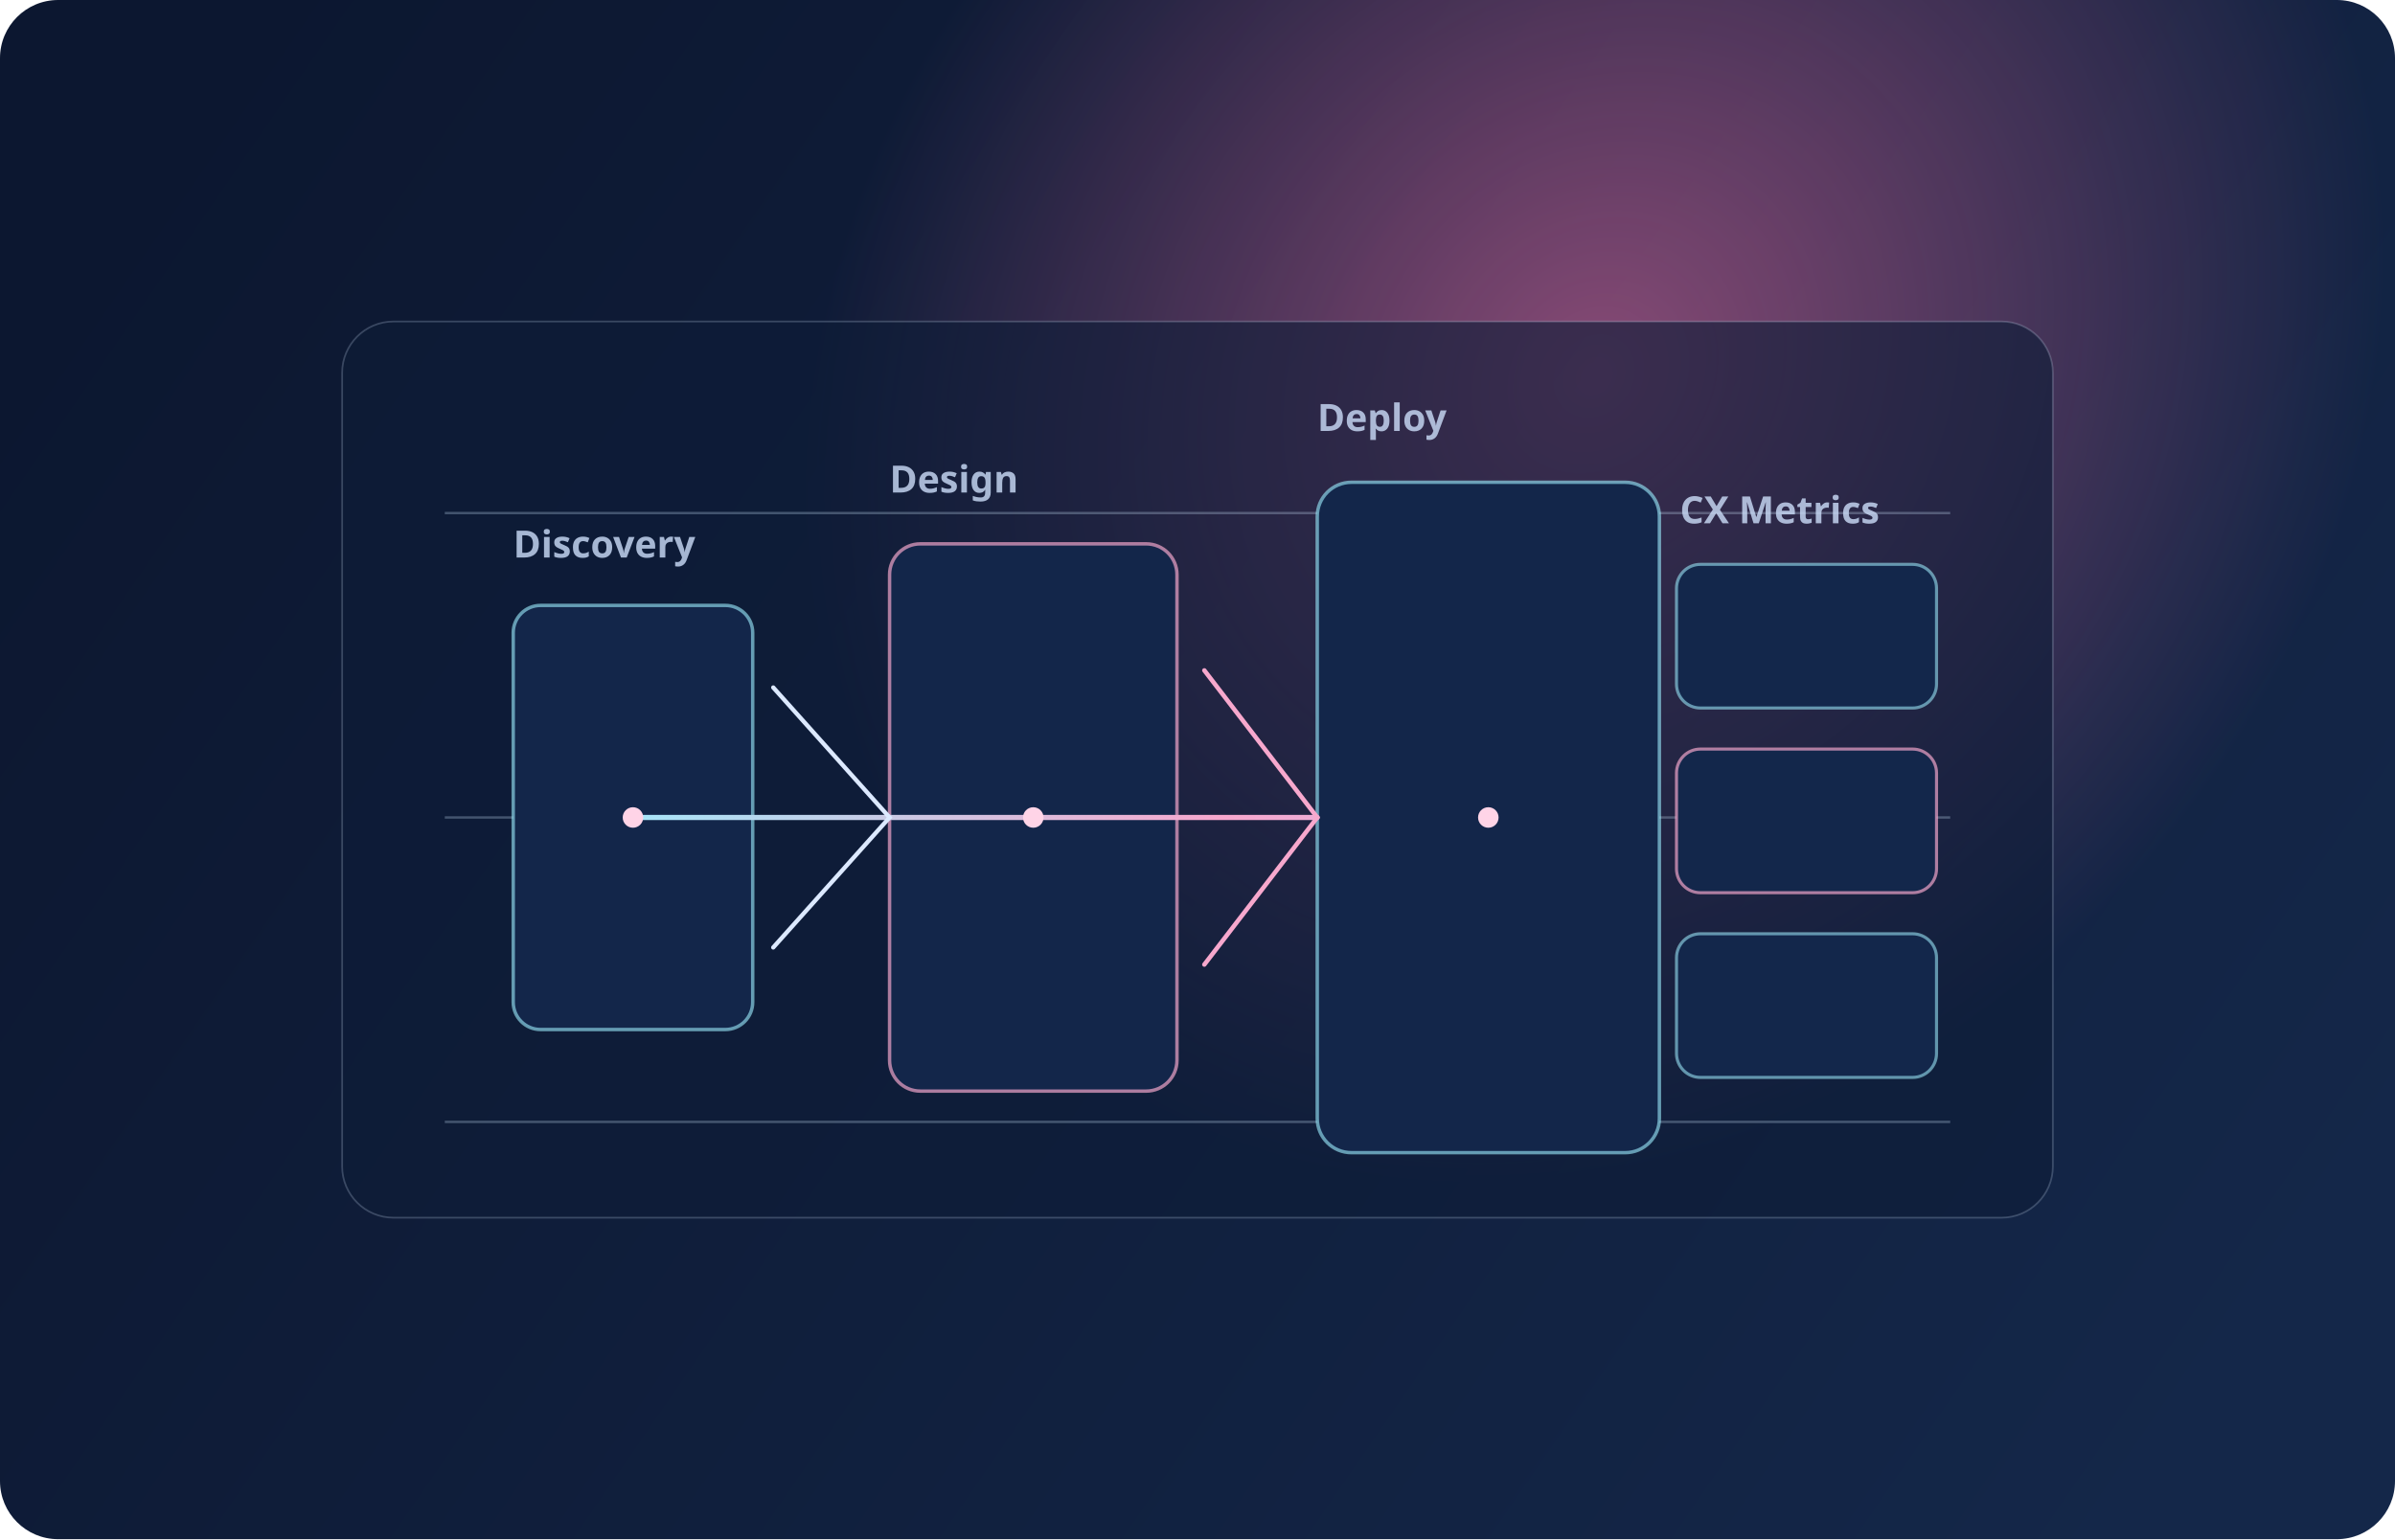
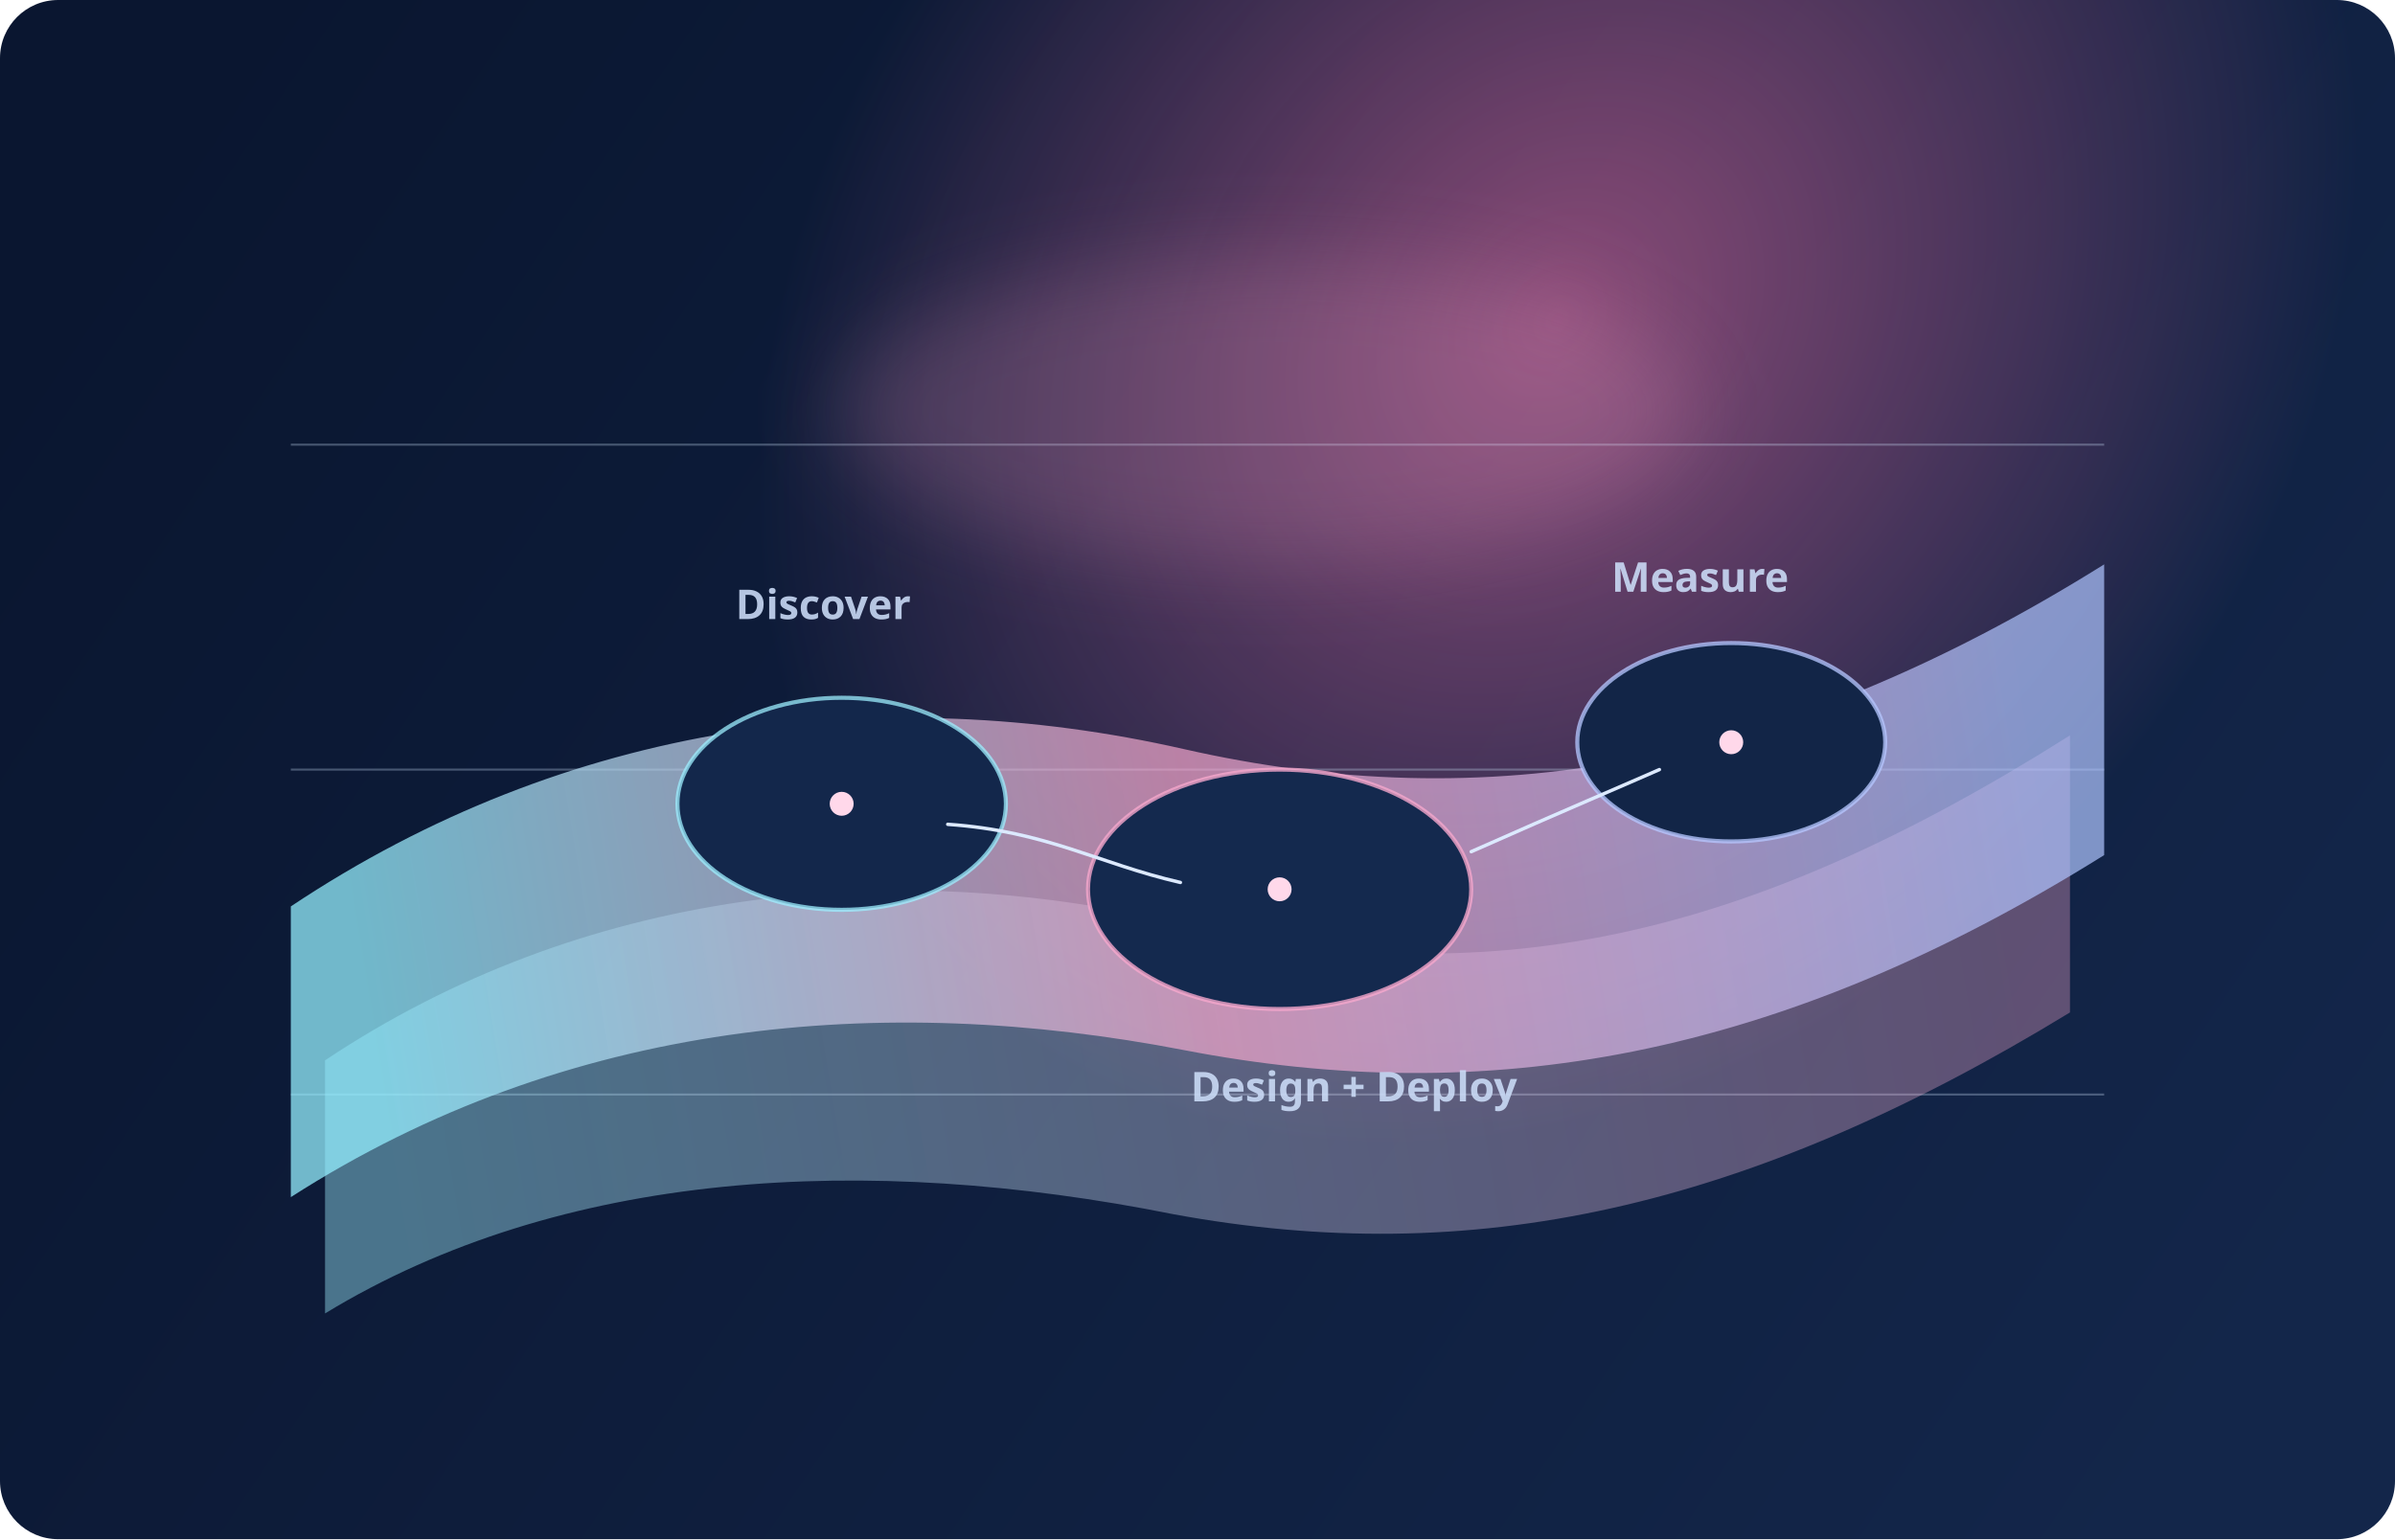
<svg xmlns="http://www.w3.org/2000/svg" width="1400" height="900" viewBox="0 0 1400 900" fill="none">
  <defs>
-     <linearGradient id="bg" x1="120" y1="48" x2="1280" y2="848" gradientUnits="userSpaceOnUse">
-       <stop stop-color="#0C1730" />
-       <stop offset="1" stop-color="#142749" />
+     <linearGradient id="bg2" x1="110" y1="58" x2="1280" y2="850" gradientUnits="userSpaceOnUse">
+       <stop stop-color="#0A1630" />
+       <stop offset="1" stop-color="#13264A" />
    </linearGradient>
-     <radialGradient id="pinkGlow" cx="0" cy="0" r="1" gradientUnits="userSpaceOnUse" gradientTransform="translate(930 220) rotate(130) scale(500 430)">
-       <stop stop-color="#FF75AE" stop-opacity="0.5" />
-       <stop offset="1" stop-color="#FF75AE" stop-opacity="0" />
+     <radialGradient id="glow2" cx="0" cy="0" r="1" gradientUnits="userSpaceOnUse" gradientTransform="translate(910 190) rotate(132) scale(520 420)">
+       <stop stop-color="#FF76AF" stop-opacity="0.52" />
+       <stop offset="1" stop-color="#FF76AF" stop-opacity="0" />
    </radialGradient>
-     <linearGradient id="line" x1="320" y1="478" x2="1080" y2="478" gradientUnits="userSpaceOnUse">
-       <stop stop-color="#9BEEFF" />
-       <stop offset="0.52" stop-color="#F7A7CD" />
-       <stop offset="1" stop-color="#B5C4FF" />
+     <linearGradient id="ribbonA" x1="210" y1="560" x2="1180" y2="400" gradientUnits="userSpaceOnUse">
+       <stop stop-color="#94EFFF" stop-opacity="0.74" />
+       <stop offset="0.5" stop-color="#F6A8CD" stop-opacity="0.68" />
+       <stop offset="1" stop-color="#AFC4FF" stop-opacity="0.7" />
    </linearGradient>
+     <linearGradient id="ribbonB" x1="220" y1="650" x2="1170" y2="490" gradientUnits="userSpaceOnUse">
+       <stop stop-color="#9EEFFF" stop-opacity="0.42" />
+       <stop offset="1" stop-color="#F6A8CD" stop-opacity="0.34" />
+     </linearGradient>
+     <filter id="blurWide" x="-30%" y="-30%" width="160%" height="160%" color-interpolation-filters="sRGB">
+       <feGaussianBlur stdDeviation="24" />
+     </filter>
  </defs>
-   <rect width="1400" height="900" rx="34" fill="url(#bg)" />
-   <rect width="1400" height="900" rx="34" fill="url(#pinkGlow)" />
-   <rect x="200" y="188" width="1000" height="524" rx="30" fill="#0E1C37" fill-opacity="0.62" stroke="#D5E9FF" stroke-opacity="0.22" />
-   <g opacity="0.28" stroke="#CFE8FF" stroke-width="1.4">
-     <path d="M260 300H1140" />
-     <path d="M260 478H1140" />
-     <path d="M260 656H1140" />
+   <rect width="1400" height="900" rx="34" fill="url(#bg2)" />
+   <rect width="1400" height="900" rx="34" fill="url(#glow2)" />
+   <g opacity="0.3" stroke="#D2E8FF" stroke-width="1.2">
+     <path d="M170 260H1230" />
+     <path d="M170 450H1230" />
+     <path d="M170 640H1230" />
  </g>
-   <g fill="#13264A" stroke="#9DEFFF" stroke-opacity="0.6" stroke-width="2">
-     <rect x="300" y="354" width="140" height="248" rx="16" />
-     <rect x="520" y="318" width="168" height="320" rx="18" stroke="#F6A7CC" stroke-opacity="0.68" />
-     <rect x="770" y="282" width="200" height="392" rx="20" />
+   <path d="M190 620C340 520 520 500 690 540C870 582 1020 550 1210 430L1210 592C1020 708 860 742 686 710C506 674 328 684 190 768V620Z" fill="url(#ribbonB)" />
+   <path d="M170 530C332 422 516 398 692 438C868 478 1038 450 1230 330V500C1038 620 868 648 692 614C516 580 332 596 170 700V530Z" fill="url(#ribbonA)" />
+   <ellipse cx="492" cy="470" rx="96" ry="62" fill="#13274B" stroke="#9DEFFF" stroke-opacity="0.74" stroke-width="2.4" />
+   <ellipse cx="748" cy="520" rx="112" ry="70" fill="#14294E" stroke="#F7A8CD" stroke-opacity="0.78" stroke-width="2.4" />
+   <ellipse cx="1012" cy="434" rx="90" ry="58" fill="#122547" stroke="#B6C6FF" stroke-opacity="0.76" stroke-width="2.4" />
+   <g stroke="#DCE9FF" stroke-width="2" stroke-linecap="round">
+     <path d="M554 482C612 486 642 505 690 516" />
+     <path d="M860 498C914 474 952 458 970 450" />
  </g>
-   <path d="M370 478H770" stroke="url(#line)" stroke-width="3" stroke-linecap="round" />
-   <path d="M452 402L520 478L452 554" stroke="#DCE9FF" stroke-width="2.5" stroke-linecap="round" />
-   <path d="M704 392L770 478L704 564" stroke="#F7A8CD" stroke-width="2.6" stroke-linecap="round" />
-   <g fill="#FFD4E7">
-     <circle cx="370" cy="478" r="6" />
-     <circle cx="604" cy="478" r="6" />
-     <circle cx="870" cy="478" r="6" />
+   <g fill="#FFD8EA">
+     <circle cx="492" cy="470" r="7" />
+     <circle cx="748" cy="520" r="7" />
+     <circle cx="1012" cy="434" r="7" />
  </g>
-   <g fill="#13274B" stroke="#A1F0FF" stroke-opacity="0.56" stroke-width="1.8">
-     <rect x="980" y="330" width="152" height="84" rx="14" />
-     <rect x="980" y="438" width="152" height="84" rx="14" stroke="#F6A7CC" stroke-opacity="0.68" />
-     <rect x="980" y="546" width="152" height="84" rx="14" />
-   </g>
-   <g fill="#C8D9F5" font-family="Manrope, sans-serif" font-size="22" font-weight="600" opacity="0.82">
-     <text x="300" y="326">Discovery</text>
-     <text x="520" y="288">Design</text>
-     <text x="770" y="252">Deploy</text>
-     <text x="982" y="306">CX Metrics</text>
+   <ellipse cx="740" cy="240" rx="250" ry="90" fill="#F7A8CD" fill-opacity="0.18" filter="url(#blurWide)" />
+   <g fill="#CBDCF7" font-family="Manrope, sans-serif" font-size="24" font-weight="600" opacity="0.88">
+     <text x="430" y="362">Discover</text>
+     <text x="696" y="644">Design + Deploy</text>
+     <text x="942" y="346">Measure</text>
  </g>
</svg>
